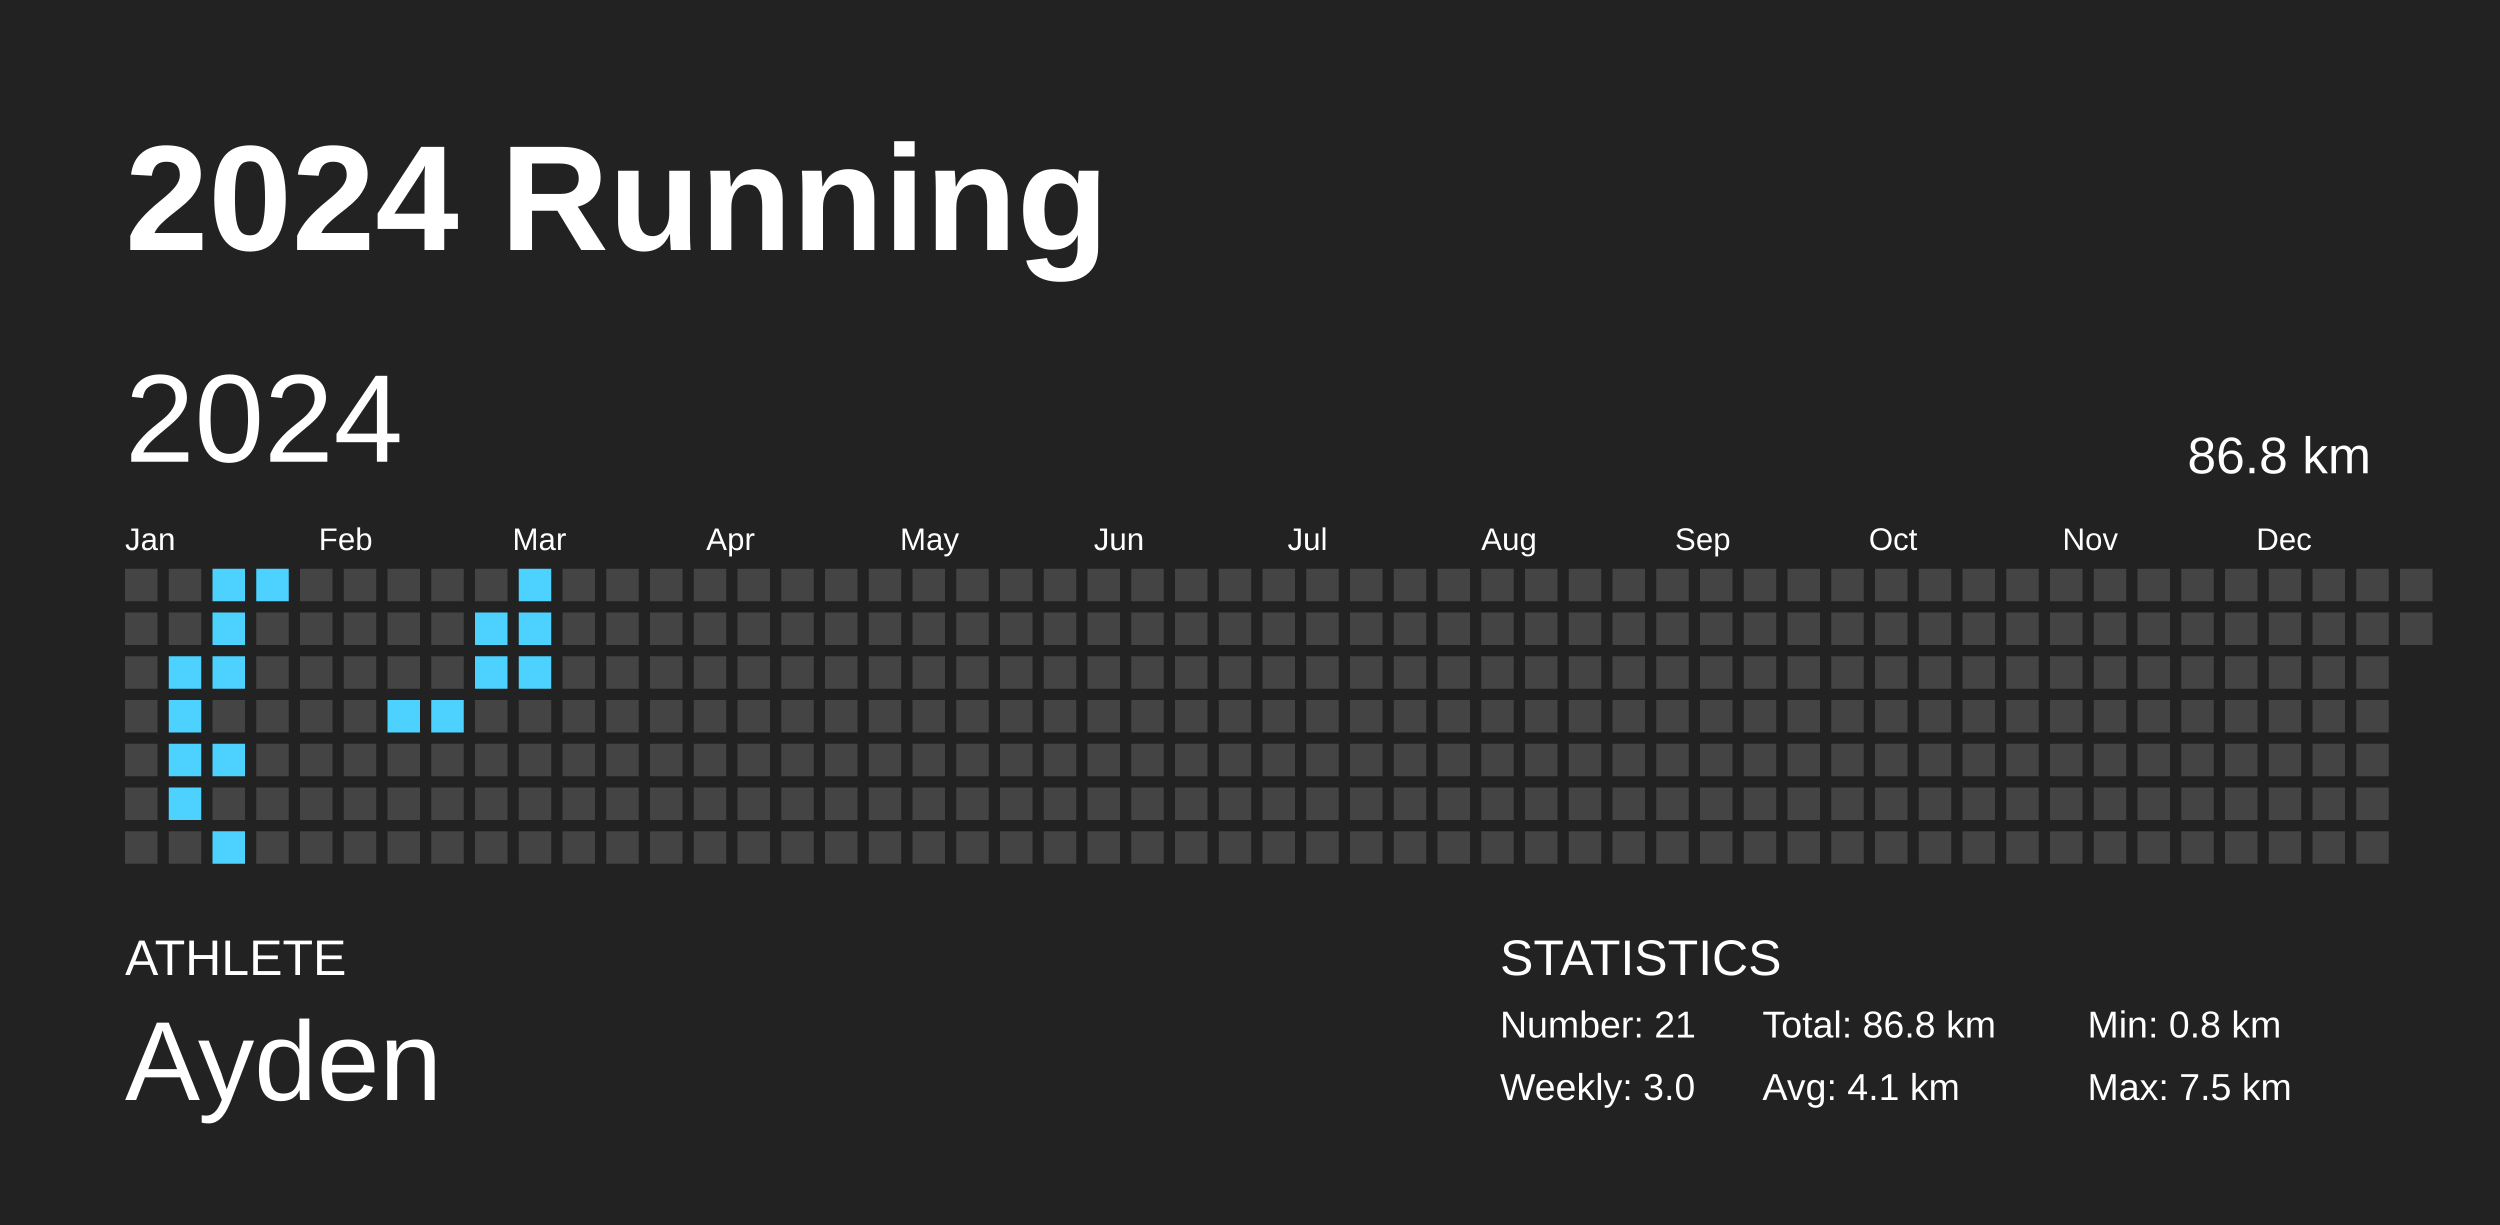
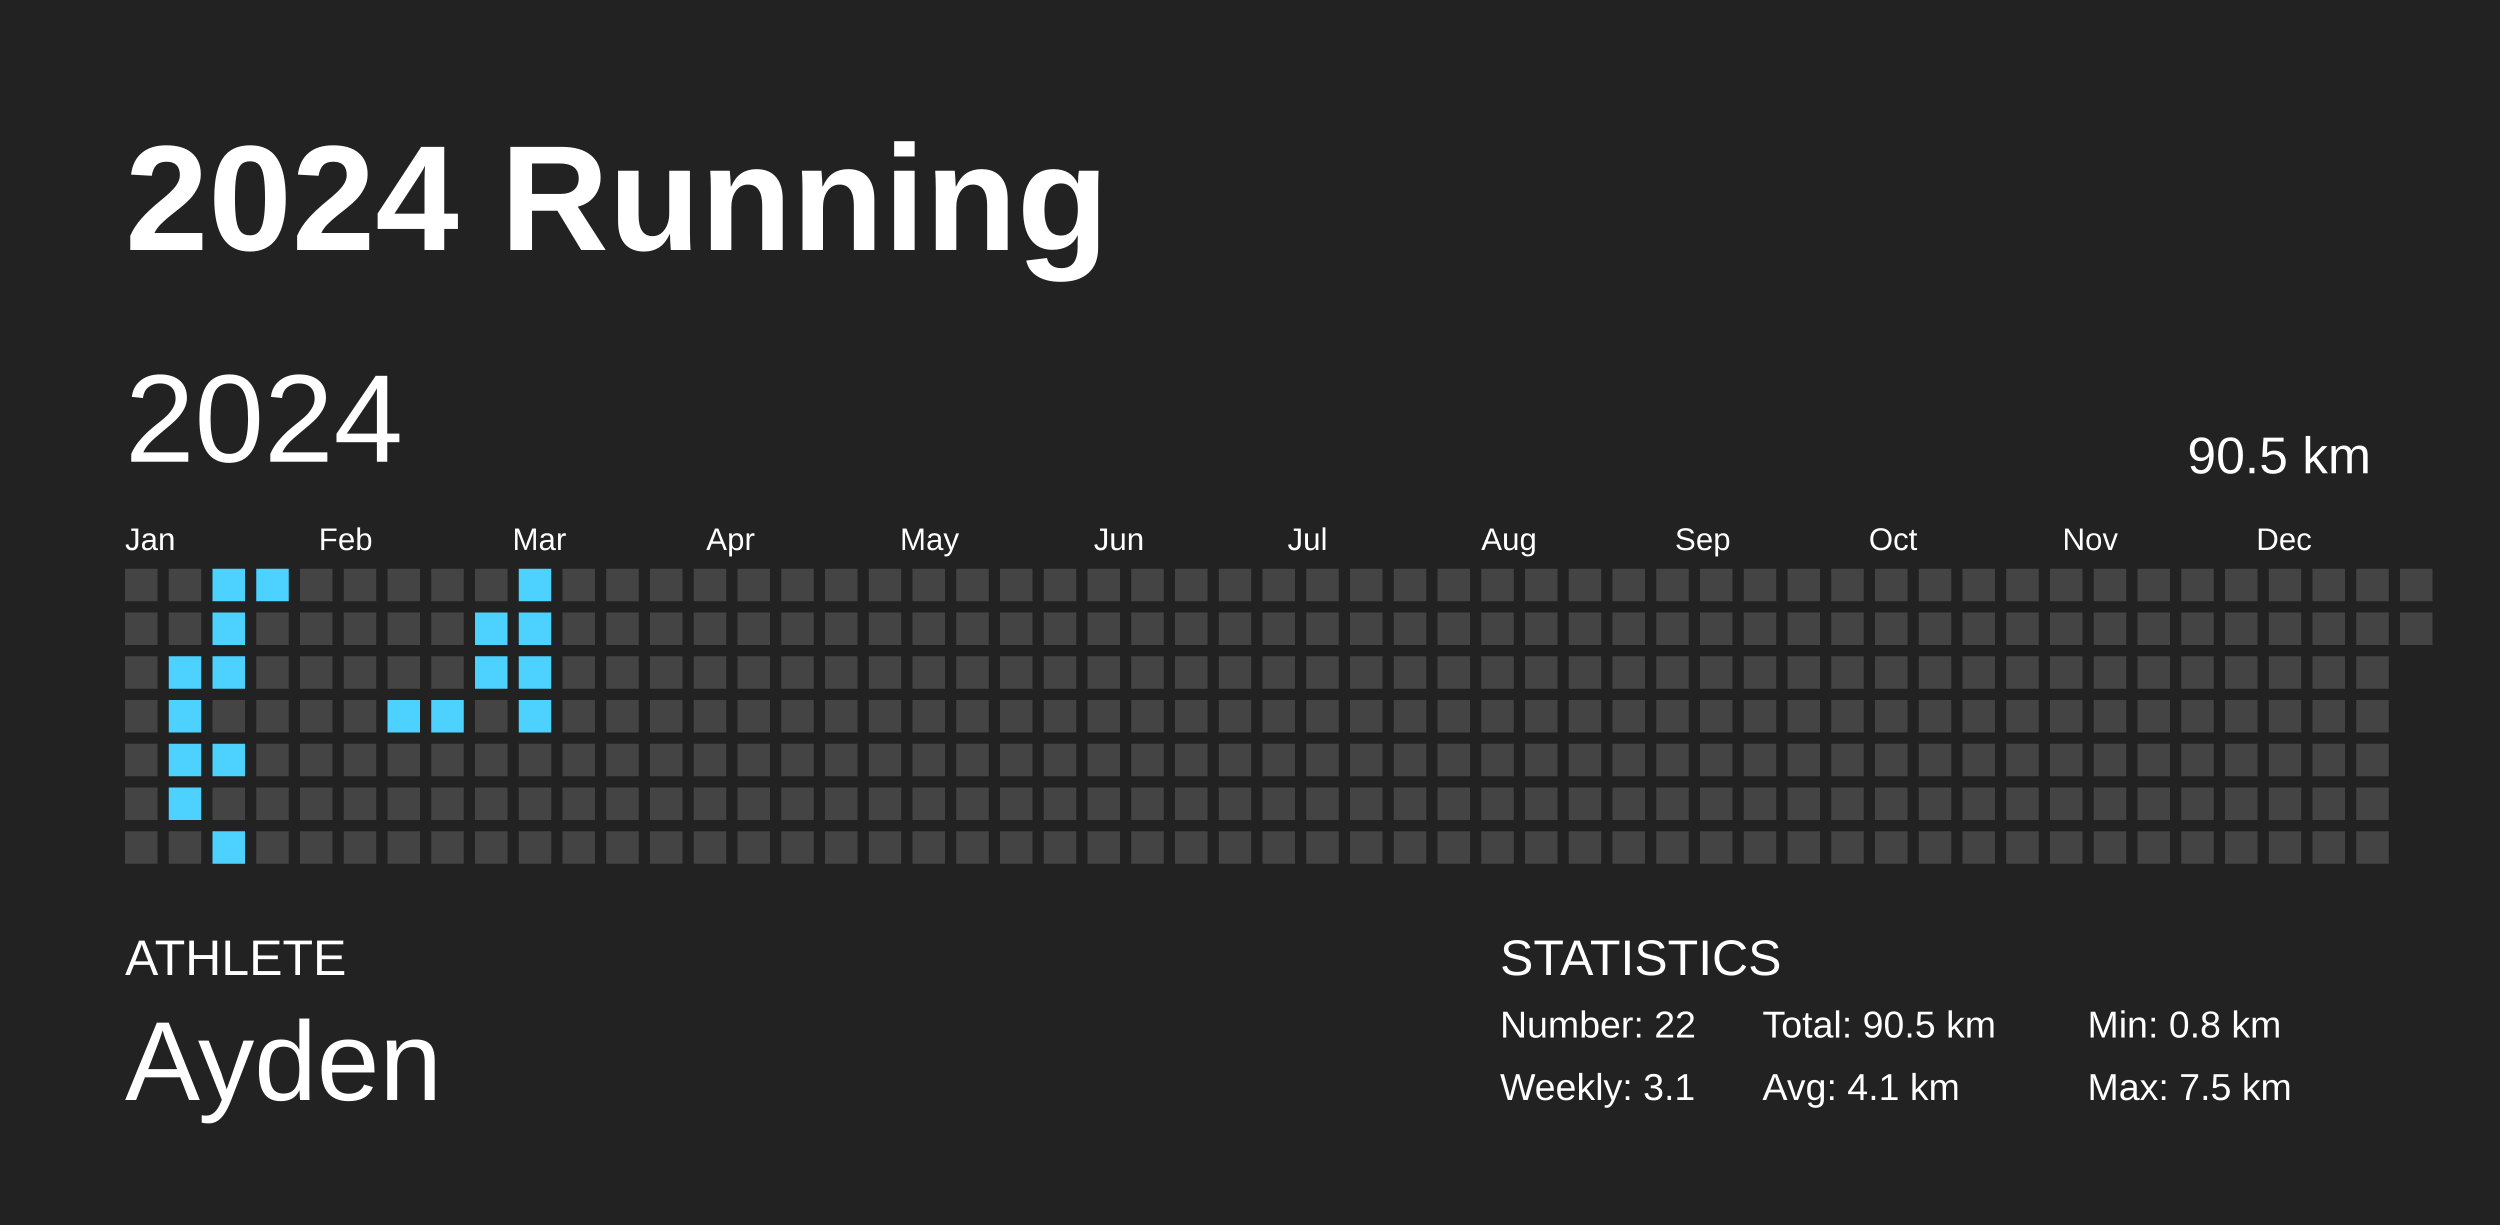
<svg xmlns="http://www.w3.org/2000/svg" baseProfile="full" height="98mm" version="1.1" viewBox="0,0,200,98" width="200mm">
  <defs />
  <rect fill="#222222" height="98" width="200" x="0" y="0" />
  <text fill="#FFFFFF" style="font-size:12px; font-family:Arial; font-weight:bold;" x="10" y="20">2024 Running</text>
  <text fill="#FFFFFF" style="font-size:4px; font-family:Arial" x="10" y="78">ATHLETE</text>
  <text fill="#FFFFFF" style="font-size:9px; font-family:Arial" x="10" y="88">Ayden</text>
  <text fill="#FFFFFF" style="font-size:4px; font-family:Arial" x="120" y="78">STATISTICS</text>
-   <text fill="#FFFFFF" style="font-size:3px; font-family:Arial" x="120" y="83">Number: 21</text>
-   <text fill="#FFFFFF" style="font-size:3px; font-family:Arial" x="120" y="88">Weekly: 3.0</text>
-   <text fill="#FFFFFF" style="font-size:3px; font-family:Arial" x="141" y="83">Total: 86.8 km</text>
+   <text fill="#FFFFFF" style="font-size:3px; font-family:Arial" x="120" y="83">Number: 22</text>
+   <text fill="#FFFFFF" style="font-size:3px; font-family:Arial" x="120" y="88">Weekly: 3.1</text>
+   <text fill="#FFFFFF" style="font-size:3px; font-family:Arial" x="141" y="83">Total: 90.5 km</text>
  <text fill="#FFFFFF" style="font-size:3px; font-family:Arial" x="141" y="88">Avg: 4.1 km</text>
  <text fill="#FFFFFF" style="font-size:3px; font-family:Arial" x="167" y="83">Min: 0.8 km</text>
  <text fill="#FFFFFF" style="font-size:3px; font-family:Arial" x="167" y="88">Max: 7.5 km</text>
  <text dominant-baseline="hanging" fill="#FFFFFF" style="font-size:10.0px; font-family:Arial;" x="10" y="30">2024</text>
-   <text dominant-baseline="hanging" fill="#FFFFFF" style="font-size:4.125px; font-family:Arial;" x="175" y="35">86.8 km</text>
+   <text dominant-baseline="hanging" fill="#FFFFFF" style="font-size:4.125px; font-family:Arial;" x="175" y="35">90.5 km</text>
  <text fill="#FFFFFF" style="font-size:2.5px; font-family:Arial" x="10.0" y="44">Jan</text>
  <text fill="#FFFFFF" style="font-size:2.5px; font-family:Arial" x="25.5" y="44">Feb</text>
  <text fill="#FFFFFF" style="font-size:2.5px; font-family:Arial" x="41.0" y="44">Mar</text>
  <text fill="#FFFFFF" style="font-size:2.5px; font-family:Arial" x="56.5" y="44">Apr</text>
  <text fill="#FFFFFF" style="font-size:2.5px; font-family:Arial" x="72.0" y="44">May</text>
  <text fill="#FFFFFF" style="font-size:2.5px; font-family:Arial" x="87.5" y="44">Jun</text>
  <text fill="#FFFFFF" style="font-size:2.5px; font-family:Arial" x="103.0" y="44">Jul</text>
  <text fill="#FFFFFF" style="font-size:2.5px; font-family:Arial" x="118.5" y="44">Aug</text>
  <text fill="#FFFFFF" style="font-size:2.5px; font-family:Arial" x="134.0" y="44">Sep</text>
  <text fill="#FFFFFF" style="font-size:2.5px; font-family:Arial" x="149.5" y="44">Oct</text>
  <text fill="#FFFFFF" style="font-size:2.5px; font-family:Arial" x="165.0" y="44">Nov</text>
  <text fill="#FFFFFF" style="font-size:2.5px; font-family:Arial" x="180.5" y="44">Dec</text>
  <rect fill="#444444" height="2.6" width="2.6" x="10.0" y="45.5" />
  <rect fill="#444444" height="2.6" width="2.6" x="10.0" y="49.0" />
  <rect fill="#444444" height="2.6" width="2.6" x="10.0" y="52.5" />
  <rect fill="#444444" height="2.6" width="2.6" x="10.0" y="56.0" />
  <rect fill="#444444" height="2.6" width="2.6" x="10.0" y="59.5" />
  <rect fill="#444444" height="2.6" width="2.6" x="10.0" y="63.0" />
  <rect fill="#444444" height="2.6" width="2.6" x="10.0" y="66.5" />
  <rect fill="#444444" height="2.6" width="2.6" x="13.5" y="45.5" />
  <rect fill="#444444" height="2.6" width="2.6" x="13.5" y="49.0" />
  <rect fill="#4dd2ff" height="2.6" width="2.6" x="13.5" y="52.5" />
  <rect fill="#4dd2ff" height="2.6" width="2.6" x="13.5" y="56.0" />
  <rect fill="#4dd2ff" height="2.6" width="2.6" x="13.5" y="59.5" />
  <rect fill="#4dd2ff" height="2.6" width="2.6" x="13.5" y="63.0" />
  <rect fill="#444444" height="2.6" width="2.6" x="13.5" y="66.5" />
  <rect fill="#4dd2ff" height="2.6" width="2.6" x="17.0" y="45.5" />
  <rect fill="#4dd2ff" height="2.6" width="2.6" x="17.0" y="49.0" />
  <rect fill="#4dd2ff" height="2.6" width="2.6" x="17.0" y="52.5" />
  <rect fill="#444444" height="2.6" width="2.6" x="17.0" y="56.0" />
  <rect fill="#4dd2ff" height="2.6" width="2.6" x="17.0" y="59.5" />
  <rect fill="#444444" height="2.6" width="2.6" x="17.0" y="63.0" />
  <rect fill="#4dd2ff" height="2.6" width="2.6" x="17.0" y="66.5" />
  <rect fill="#4dd2ff" height="2.6" width="2.6" x="20.5" y="45.5" />
  <rect fill="#444444" height="2.6" width="2.6" x="20.5" y="49.0" />
  <rect fill="#444444" height="2.6" width="2.6" x="20.5" y="52.5" />
  <rect fill="#444444" height="2.6" width="2.6" x="20.5" y="56.0" />
  <rect fill="#444444" height="2.6" width="2.6" x="20.5" y="59.5" />
  <rect fill="#444444" height="2.6" width="2.6" x="20.5" y="63.0" />
  <rect fill="#444444" height="2.6" width="2.6" x="20.5" y="66.5" />
  <rect fill="#444444" height="2.6" width="2.6" x="24.0" y="45.5" />
  <rect fill="#444444" height="2.6" width="2.6" x="24.0" y="49.0" />
  <rect fill="#444444" height="2.6" width="2.6" x="24.0" y="52.5" />
  <rect fill="#444444" height="2.6" width="2.6" x="24.0" y="56.0" />
  <rect fill="#444444" height="2.6" width="2.6" x="24.0" y="59.5" />
  <rect fill="#444444" height="2.6" width="2.6" x="24.0" y="63.0" />
  <rect fill="#444444" height="2.6" width="2.6" x="24.0" y="66.5" />
  <rect fill="#444444" height="2.6" width="2.6" x="27.5" y="45.5" />
  <rect fill="#444444" height="2.6" width="2.6" x="27.5" y="49.0" />
  <rect fill="#444444" height="2.6" width="2.6" x="27.5" y="52.5" />
  <rect fill="#444444" height="2.6" width="2.6" x="27.5" y="56.0" />
  <rect fill="#444444" height="2.6" width="2.6" x="27.5" y="59.5" />
  <rect fill="#444444" height="2.6" width="2.6" x="27.5" y="63.0" />
  <rect fill="#444444" height="2.6" width="2.6" x="27.5" y="66.5" />
  <rect fill="#444444" height="2.6" width="2.6" x="31.0" y="45.5" />
  <rect fill="#444444" height="2.6" width="2.6" x="31.0" y="49.0" />
  <rect fill="#444444" height="2.6" width="2.6" x="31.0" y="52.5" />
  <rect fill="#4dd2ff" height="2.6" width="2.6" x="31.0" y="56.0" />
  <rect fill="#444444" height="2.6" width="2.6" x="31.0" y="59.5" />
  <rect fill="#444444" height="2.6" width="2.6" x="31.0" y="63.0" />
  <rect fill="#444444" height="2.6" width="2.6" x="31.0" y="66.5" />
  <rect fill="#444444" height="2.6" width="2.6" x="34.5" y="45.5" />
  <rect fill="#444444" height="2.6" width="2.6" x="34.5" y="49.0" />
  <rect fill="#444444" height="2.6" width="2.6" x="34.5" y="52.5" />
  <rect fill="#4dd2ff" height="2.6" width="2.6" x="34.5" y="56.0" />
  <rect fill="#444444" height="2.6" width="2.6" x="34.5" y="59.5" />
  <rect fill="#444444" height="2.6" width="2.6" x="34.5" y="63.0" />
  <rect fill="#444444" height="2.6" width="2.6" x="34.5" y="66.5" />
  <rect fill="#444444" height="2.6" width="2.6" x="38.0" y="45.5" />
  <rect fill="#4dd2ff" height="2.6" width="2.6" x="38.0" y="49.0" />
  <rect fill="#4dd2ff" height="2.6" width="2.6" x="38.0" y="52.5" />
  <rect fill="#444444" height="2.6" width="2.6" x="38.0" y="56.0" />
  <rect fill="#444444" height="2.6" width="2.6" x="38.0" y="59.5" />
  <rect fill="#444444" height="2.6" width="2.6" x="38.0" y="63.0" />
  <rect fill="#444444" height="2.6" width="2.6" x="38.0" y="66.5" />
  <rect fill="#4dd2ff" height="2.6" width="2.6" x="41.5" y="45.5" />
  <rect fill="#4dd2ff" height="2.6" width="2.6" x="41.5" y="49.0" />
  <rect fill="#4dd2ff" height="2.6" width="2.6" x="41.5" y="52.5" />
-   <rect fill="#444444" height="2.6" width="2.6" x="41.5" y="56.0" />
+   <rect fill="#4dd2ff" height="2.6" width="2.6" x="41.5" y="56.0" />
  <rect fill="#444444" height="2.6" width="2.6" x="41.5" y="59.5" />
  <rect fill="#444444" height="2.6" width="2.6" x="41.5" y="63.0" />
  <rect fill="#444444" height="2.6" width="2.6" x="41.5" y="66.5" />
  <rect fill="#444444" height="2.6" width="2.6" x="45.0" y="45.5" />
  <rect fill="#444444" height="2.6" width="2.6" x="45.0" y="49.0" />
  <rect fill="#444444" height="2.6" width="2.6" x="45.0" y="52.5" />
  <rect fill="#444444" height="2.6" width="2.6" x="45.0" y="56.0" />
  <rect fill="#444444" height="2.6" width="2.6" x="45.0" y="59.5" />
  <rect fill="#444444" height="2.6" width="2.6" x="45.0" y="63.0" />
  <rect fill="#444444" height="2.6" width="2.6" x="45.0" y="66.5" />
  <rect fill="#444444" height="2.6" width="2.6" x="48.5" y="45.5" />
  <rect fill="#444444" height="2.6" width="2.6" x="48.5" y="49.0" />
  <rect fill="#444444" height="2.6" width="2.6" x="48.5" y="52.5" />
  <rect fill="#444444" height="2.6" width="2.6" x="48.5" y="56.0" />
  <rect fill="#444444" height="2.6" width="2.6" x="48.5" y="59.5" />
  <rect fill="#444444" height="2.6" width="2.6" x="48.5" y="63.0" />
  <rect fill="#444444" height="2.6" width="2.6" x="48.5" y="66.5" />
  <rect fill="#444444" height="2.6" width="2.6" x="52.0" y="45.5" />
  <rect fill="#444444" height="2.6" width="2.6" x="52.0" y="49.0" />
  <rect fill="#444444" height="2.6" width="2.6" x="52.0" y="52.5" />
  <rect fill="#444444" height="2.6" width="2.6" x="52.0" y="56.0" />
  <rect fill="#444444" height="2.6" width="2.6" x="52.0" y="59.5" />
  <rect fill="#444444" height="2.6" width="2.6" x="52.0" y="63.0" />
  <rect fill="#444444" height="2.6" width="2.6" x="52.0" y="66.5" />
  <rect fill="#444444" height="2.6" width="2.6" x="55.5" y="45.5" />
  <rect fill="#444444" height="2.6" width="2.6" x="55.5" y="49.0" />
  <rect fill="#444444" height="2.6" width="2.6" x="55.5" y="52.5" />
  <rect fill="#444444" height="2.6" width="2.6" x="55.5" y="56.0" />
  <rect fill="#444444" height="2.6" width="2.6" x="55.5" y="59.5" />
  <rect fill="#444444" height="2.6" width="2.6" x="55.5" y="63.0" />
  <rect fill="#444444" height="2.6" width="2.6" x="55.5" y="66.5" />
  <rect fill="#444444" height="2.6" width="2.6" x="59.0" y="45.5" />
  <rect fill="#444444" height="2.6" width="2.6" x="59.0" y="49.0" />
  <rect fill="#444444" height="2.6" width="2.6" x="59.0" y="52.5" />
  <rect fill="#444444" height="2.6" width="2.6" x="59.0" y="56.0" />
  <rect fill="#444444" height="2.6" width="2.6" x="59.0" y="59.5" />
  <rect fill="#444444" height="2.6" width="2.6" x="59.0" y="63.0" />
  <rect fill="#444444" height="2.6" width="2.6" x="59.0" y="66.5" />
  <rect fill="#444444" height="2.6" width="2.6" x="62.5" y="45.5" />
  <rect fill="#444444" height="2.6" width="2.6" x="62.5" y="49.0" />
  <rect fill="#444444" height="2.6" width="2.6" x="62.5" y="52.5" />
  <rect fill="#444444" height="2.6" width="2.6" x="62.5" y="56.0" />
  <rect fill="#444444" height="2.6" width="2.6" x="62.5" y="59.5" />
  <rect fill="#444444" height="2.6" width="2.6" x="62.5" y="63.0" />
  <rect fill="#444444" height="2.6" width="2.6" x="62.5" y="66.5" />
  <rect fill="#444444" height="2.6" width="2.6" x="66.0" y="45.5" />
  <rect fill="#444444" height="2.6" width="2.6" x="66.0" y="49.0" />
  <rect fill="#444444" height="2.6" width="2.6" x="66.0" y="52.5" />
  <rect fill="#444444" height="2.6" width="2.6" x="66.0" y="56.0" />
  <rect fill="#444444" height="2.6" width="2.6" x="66.0" y="59.5" />
  <rect fill="#444444" height="2.6" width="2.6" x="66.0" y="63.0" />
  <rect fill="#444444" height="2.6" width="2.6" x="66.0" y="66.5" />
  <rect fill="#444444" height="2.6" width="2.6" x="69.5" y="45.5" />
  <rect fill="#444444" height="2.6" width="2.6" x="69.5" y="49.0" />
  <rect fill="#444444" height="2.6" width="2.6" x="69.5" y="52.5" />
  <rect fill="#444444" height="2.6" width="2.6" x="69.5" y="56.0" />
  <rect fill="#444444" height="2.6" width="2.6" x="69.5" y="59.5" />
  <rect fill="#444444" height="2.6" width="2.6" x="69.5" y="63.0" />
  <rect fill="#444444" height="2.6" width="2.6" x="69.5" y="66.5" />
  <rect fill="#444444" height="2.6" width="2.6" x="73.0" y="45.5" />
  <rect fill="#444444" height="2.6" width="2.6" x="73.0" y="49.0" />
  <rect fill="#444444" height="2.6" width="2.6" x="73.0" y="52.5" />
  <rect fill="#444444" height="2.6" width="2.6" x="73.0" y="56.0" />
  <rect fill="#444444" height="2.6" width="2.6" x="73.0" y="59.5" />
  <rect fill="#444444" height="2.6" width="2.6" x="73.0" y="63.0" />
  <rect fill="#444444" height="2.6" width="2.6" x="73.0" y="66.5" />
  <rect fill="#444444" height="2.6" width="2.6" x="76.5" y="45.5" />
  <rect fill="#444444" height="2.6" width="2.6" x="76.5" y="49.0" />
  <rect fill="#444444" height="2.6" width="2.6" x="76.5" y="52.5" />
  <rect fill="#444444" height="2.6" width="2.6" x="76.5" y="56.0" />
  <rect fill="#444444" height="2.6" width="2.6" x="76.5" y="59.5" />
  <rect fill="#444444" height="2.6" width="2.6" x="76.5" y="63.0" />
  <rect fill="#444444" height="2.6" width="2.6" x="76.5" y="66.5" />
  <rect fill="#444444" height="2.6" width="2.6" x="80.0" y="45.5" />
  <rect fill="#444444" height="2.6" width="2.6" x="80.0" y="49.0" />
  <rect fill="#444444" height="2.6" width="2.6" x="80.0" y="52.5" />
  <rect fill="#444444" height="2.6" width="2.6" x="80.0" y="56.0" />
  <rect fill="#444444" height="2.6" width="2.6" x="80.0" y="59.5" />
  <rect fill="#444444" height="2.6" width="2.6" x="80.0" y="63.0" />
  <rect fill="#444444" height="2.6" width="2.6" x="80.0" y="66.5" />
  <rect fill="#444444" height="2.6" width="2.6" x="83.5" y="45.5" />
  <rect fill="#444444" height="2.6" width="2.6" x="83.5" y="49.0" />
  <rect fill="#444444" height="2.6" width="2.6" x="83.5" y="52.5" />
  <rect fill="#444444" height="2.6" width="2.6" x="83.5" y="56.0" />
  <rect fill="#444444" height="2.6" width="2.6" x="83.5" y="59.5" />
  <rect fill="#444444" height="2.6" width="2.6" x="83.5" y="63.0" />
  <rect fill="#444444" height="2.6" width="2.6" x="83.5" y="66.5" />
  <rect fill="#444444" height="2.6" width="2.6" x="87.0" y="45.5" />
  <rect fill="#444444" height="2.6" width="2.6" x="87.0" y="49.0" />
  <rect fill="#444444" height="2.6" width="2.6" x="87.0" y="52.5" />
  <rect fill="#444444" height="2.6" width="2.6" x="87.0" y="56.0" />
  <rect fill="#444444" height="2.6" width="2.6" x="87.0" y="59.5" />
  <rect fill="#444444" height="2.6" width="2.6" x="87.0" y="63.0" />
  <rect fill="#444444" height="2.6" width="2.6" x="87.0" y="66.5" />
  <rect fill="#444444" height="2.6" width="2.6" x="90.5" y="45.5" />
  <rect fill="#444444" height="2.6" width="2.6" x="90.5" y="49.0" />
  <rect fill="#444444" height="2.6" width="2.6" x="90.5" y="52.5" />
  <rect fill="#444444" height="2.6" width="2.6" x="90.5" y="56.0" />
  <rect fill="#444444" height="2.6" width="2.6" x="90.5" y="59.5" />
  <rect fill="#444444" height="2.6" width="2.6" x="90.5" y="63.0" />
  <rect fill="#444444" height="2.6" width="2.6" x="90.5" y="66.5" />
  <rect fill="#444444" height="2.6" width="2.6" x="94.0" y="45.5" />
  <rect fill="#444444" height="2.6" width="2.6" x="94.0" y="49.0" />
  <rect fill="#444444" height="2.6" width="2.6" x="94.0" y="52.5" />
  <rect fill="#444444" height="2.6" width="2.6" x="94.0" y="56.0" />
  <rect fill="#444444" height="2.6" width="2.6" x="94.0" y="59.5" />
  <rect fill="#444444" height="2.6" width="2.6" x="94.0" y="63.0" />
  <rect fill="#444444" height="2.6" width="2.6" x="94.0" y="66.5" />
  <rect fill="#444444" height="2.6" width="2.6" x="97.5" y="45.5" />
  <rect fill="#444444" height="2.6" width="2.6" x="97.5" y="49.0" />
  <rect fill="#444444" height="2.6" width="2.6" x="97.5" y="52.5" />
  <rect fill="#444444" height="2.6" width="2.6" x="97.5" y="56.0" />
  <rect fill="#444444" height="2.6" width="2.6" x="97.5" y="59.5" />
  <rect fill="#444444" height="2.6" width="2.6" x="97.5" y="63.0" />
  <rect fill="#444444" height="2.6" width="2.6" x="97.5" y="66.5" />
  <rect fill="#444444" height="2.6" width="2.6" x="101.0" y="45.5" />
  <rect fill="#444444" height="2.6" width="2.6" x="101.0" y="49.0" />
  <rect fill="#444444" height="2.6" width="2.6" x="101.0" y="52.5" />
  <rect fill="#444444" height="2.6" width="2.6" x="101.0" y="56.0" />
  <rect fill="#444444" height="2.6" width="2.6" x="101.0" y="59.5" />
  <rect fill="#444444" height="2.6" width="2.6" x="101.0" y="63.0" />
  <rect fill="#444444" height="2.6" width="2.6" x="101.0" y="66.5" />
  <rect fill="#444444" height="2.6" width="2.6" x="104.5" y="45.5" />
  <rect fill="#444444" height="2.6" width="2.6" x="104.5" y="49.0" />
  <rect fill="#444444" height="2.6" width="2.6" x="104.5" y="52.5" />
  <rect fill="#444444" height="2.6" width="2.6" x="104.5" y="56.0" />
  <rect fill="#444444" height="2.6" width="2.6" x="104.5" y="59.5" />
  <rect fill="#444444" height="2.6" width="2.6" x="104.5" y="63.0" />
  <rect fill="#444444" height="2.6" width="2.6" x="104.5" y="66.5" />
  <rect fill="#444444" height="2.6" width="2.6" x="108.0" y="45.5" />
  <rect fill="#444444" height="2.6" width="2.6" x="108.0" y="49.0" />
  <rect fill="#444444" height="2.6" width="2.6" x="108.0" y="52.5" />
  <rect fill="#444444" height="2.6" width="2.6" x="108.0" y="56.0" />
  <rect fill="#444444" height="2.6" width="2.6" x="108.0" y="59.5" />
  <rect fill="#444444" height="2.6" width="2.6" x="108.0" y="63.0" />
  <rect fill="#444444" height="2.6" width="2.6" x="108.0" y="66.5" />
  <rect fill="#444444" height="2.6" width="2.6" x="111.5" y="45.5" />
  <rect fill="#444444" height="2.6" width="2.6" x="111.5" y="49.0" />
  <rect fill="#444444" height="2.6" width="2.6" x="111.5" y="52.5" />
  <rect fill="#444444" height="2.6" width="2.6" x="111.5" y="56.0" />
  <rect fill="#444444" height="2.6" width="2.6" x="111.5" y="59.5" />
  <rect fill="#444444" height="2.6" width="2.6" x="111.5" y="63.0" />
  <rect fill="#444444" height="2.6" width="2.6" x="111.5" y="66.5" />
  <rect fill="#444444" height="2.6" width="2.6" x="115.0" y="45.5" />
  <rect fill="#444444" height="2.6" width="2.6" x="115.0" y="49.0" />
  <rect fill="#444444" height="2.6" width="2.6" x="115.0" y="52.5" />
  <rect fill="#444444" height="2.6" width="2.6" x="115.0" y="56.0" />
  <rect fill="#444444" height="2.6" width="2.6" x="115.0" y="59.5" />
  <rect fill="#444444" height="2.6" width="2.6" x="115.0" y="63.0" />
  <rect fill="#444444" height="2.6" width="2.6" x="115.0" y="66.5" />
  <rect fill="#444444" height="2.6" width="2.6" x="118.5" y="45.5" />
  <rect fill="#444444" height="2.6" width="2.6" x="118.5" y="49.0" />
  <rect fill="#444444" height="2.6" width="2.6" x="118.5" y="52.5" />
  <rect fill="#444444" height="2.6" width="2.6" x="118.5" y="56.0" />
  <rect fill="#444444" height="2.6" width="2.6" x="118.5" y="59.5" />
  <rect fill="#444444" height="2.6" width="2.6" x="118.5" y="63.0" />
  <rect fill="#444444" height="2.6" width="2.6" x="118.5" y="66.5" />
  <rect fill="#444444" height="2.6" width="2.6" x="122.0" y="45.5" />
  <rect fill="#444444" height="2.6" width="2.6" x="122.0" y="49.0" />
  <rect fill="#444444" height="2.6" width="2.6" x="122.0" y="52.5" />
  <rect fill="#444444" height="2.6" width="2.6" x="122.0" y="56.0" />
  <rect fill="#444444" height="2.6" width="2.6" x="122.0" y="59.5" />
  <rect fill="#444444" height="2.6" width="2.6" x="122.0" y="63.0" />
  <rect fill="#444444" height="2.6" width="2.6" x="122.0" y="66.5" />
  <rect fill="#444444" height="2.6" width="2.6" x="125.5" y="45.5" />
  <rect fill="#444444" height="2.6" width="2.6" x="125.5" y="49.0" />
  <rect fill="#444444" height="2.6" width="2.6" x="125.5" y="52.5" />
  <rect fill="#444444" height="2.6" width="2.6" x="125.5" y="56.0" />
  <rect fill="#444444" height="2.6" width="2.6" x="125.5" y="59.5" />
  <rect fill="#444444" height="2.6" width="2.6" x="125.5" y="63.0" />
  <rect fill="#444444" height="2.6" width="2.6" x="125.5" y="66.5" />
  <rect fill="#444444" height="2.6" width="2.6" x="129.0" y="45.5" />
  <rect fill="#444444" height="2.6" width="2.6" x="129.0" y="49.0" />
  <rect fill="#444444" height="2.6" width="2.6" x="129.0" y="52.5" />
  <rect fill="#444444" height="2.6" width="2.6" x="129.0" y="56.0" />
  <rect fill="#444444" height="2.6" width="2.6" x="129.0" y="59.5" />
  <rect fill="#444444" height="2.6" width="2.6" x="129.0" y="63.0" />
  <rect fill="#444444" height="2.6" width="2.6" x="129.0" y="66.5" />
  <rect fill="#444444" height="2.6" width="2.6" x="132.5" y="45.5" />
  <rect fill="#444444" height="2.6" width="2.6" x="132.5" y="49.0" />
  <rect fill="#444444" height="2.6" width="2.6" x="132.5" y="52.5" />
  <rect fill="#444444" height="2.6" width="2.6" x="132.5" y="56.0" />
  <rect fill="#444444" height="2.6" width="2.6" x="132.5" y="59.5" />
  <rect fill="#444444" height="2.6" width="2.6" x="132.5" y="63.0" />
  <rect fill="#444444" height="2.6" width="2.6" x="132.5" y="66.5" />
  <rect fill="#444444" height="2.6" width="2.6" x="136.0" y="45.5" />
  <rect fill="#444444" height="2.6" width="2.6" x="136.0" y="49.0" />
  <rect fill="#444444" height="2.6" width="2.6" x="136.0" y="52.5" />
  <rect fill="#444444" height="2.6" width="2.6" x="136.0" y="56.0" />
  <rect fill="#444444" height="2.6" width="2.6" x="136.0" y="59.5" />
  <rect fill="#444444" height="2.6" width="2.6" x="136.0" y="63.0" />
  <rect fill="#444444" height="2.6" width="2.6" x="136.0" y="66.5" />
  <rect fill="#444444" height="2.6" width="2.6" x="139.5" y="45.5" />
  <rect fill="#444444" height="2.6" width="2.6" x="139.5" y="49.0" />
  <rect fill="#444444" height="2.6" width="2.6" x="139.5" y="52.5" />
  <rect fill="#444444" height="2.6" width="2.6" x="139.5" y="56.0" />
  <rect fill="#444444" height="2.6" width="2.6" x="139.5" y="59.5" />
  <rect fill="#444444" height="2.6" width="2.6" x="139.5" y="63.0" />
  <rect fill="#444444" height="2.6" width="2.6" x="139.5" y="66.5" />
  <rect fill="#444444" height="2.6" width="2.6" x="143.0" y="45.5" />
  <rect fill="#444444" height="2.6" width="2.6" x="143.0" y="49.0" />
  <rect fill="#444444" height="2.6" width="2.6" x="143.0" y="52.5" />
  <rect fill="#444444" height="2.6" width="2.6" x="143.0" y="56.0" />
  <rect fill="#444444" height="2.6" width="2.6" x="143.0" y="59.5" />
  <rect fill="#444444" height="2.6" width="2.6" x="143.0" y="63.0" />
  <rect fill="#444444" height="2.6" width="2.6" x="143.0" y="66.5" />
  <rect fill="#444444" height="2.6" width="2.6" x="146.5" y="45.5" />
  <rect fill="#444444" height="2.6" width="2.6" x="146.5" y="49.0" />
  <rect fill="#444444" height="2.6" width="2.6" x="146.5" y="52.5" />
  <rect fill="#444444" height="2.6" width="2.6" x="146.5" y="56.0" />
  <rect fill="#444444" height="2.6" width="2.6" x="146.5" y="59.5" />
  <rect fill="#444444" height="2.6" width="2.6" x="146.5" y="63.0" />
  <rect fill="#444444" height="2.6" width="2.6" x="146.5" y="66.5" />
  <rect fill="#444444" height="2.6" width="2.6" x="150.0" y="45.5" />
  <rect fill="#444444" height="2.6" width="2.6" x="150.0" y="49.0" />
  <rect fill="#444444" height="2.6" width="2.6" x="150.0" y="52.5" />
  <rect fill="#444444" height="2.6" width="2.6" x="150.0" y="56.0" />
  <rect fill="#444444" height="2.6" width="2.6" x="150.0" y="59.5" />
  <rect fill="#444444" height="2.6" width="2.6" x="150.0" y="63.0" />
  <rect fill="#444444" height="2.6" width="2.6" x="150.0" y="66.5" />
  <rect fill="#444444" height="2.6" width="2.6" x="153.5" y="45.5" />
  <rect fill="#444444" height="2.6" width="2.6" x="153.5" y="49.0" />
  <rect fill="#444444" height="2.6" width="2.6" x="153.5" y="52.5" />
  <rect fill="#444444" height="2.6" width="2.6" x="153.5" y="56.0" />
  <rect fill="#444444" height="2.6" width="2.6" x="153.5" y="59.5" />
  <rect fill="#444444" height="2.6" width="2.6" x="153.5" y="63.0" />
  <rect fill="#444444" height="2.6" width="2.6" x="153.5" y="66.5" />
  <rect fill="#444444" height="2.6" width="2.6" x="157.0" y="45.5" />
  <rect fill="#444444" height="2.6" width="2.6" x="157.0" y="49.0" />
  <rect fill="#444444" height="2.6" width="2.6" x="157.0" y="52.5" />
  <rect fill="#444444" height="2.6" width="2.6" x="157.0" y="56.0" />
  <rect fill="#444444" height="2.6" width="2.6" x="157.0" y="59.5" />
  <rect fill="#444444" height="2.6" width="2.6" x="157.0" y="63.0" />
  <rect fill="#444444" height="2.6" width="2.6" x="157.0" y="66.5" />
  <rect fill="#444444" height="2.6" width="2.6" x="160.5" y="45.5" />
  <rect fill="#444444" height="2.6" width="2.6" x="160.5" y="49.0" />
  <rect fill="#444444" height="2.6" width="2.6" x="160.5" y="52.5" />
  <rect fill="#444444" height="2.6" width="2.6" x="160.5" y="56.0" />
  <rect fill="#444444" height="2.6" width="2.6" x="160.5" y="59.5" />
  <rect fill="#444444" height="2.6" width="2.6" x="160.5" y="63.0" />
  <rect fill="#444444" height="2.6" width="2.6" x="160.5" y="66.5" />
  <rect fill="#444444" height="2.6" width="2.6" x="164.0" y="45.5" />
  <rect fill="#444444" height="2.6" width="2.6" x="164.0" y="49.0" />
  <rect fill="#444444" height="2.6" width="2.6" x="164.0" y="52.5" />
  <rect fill="#444444" height="2.6" width="2.6" x="164.0" y="56.0" />
  <rect fill="#444444" height="2.6" width="2.6" x="164.0" y="59.5" />
  <rect fill="#444444" height="2.6" width="2.6" x="164.0" y="63.0" />
  <rect fill="#444444" height="2.6" width="2.6" x="164.0" y="66.5" />
  <rect fill="#444444" height="2.6" width="2.6" x="167.5" y="45.5" />
  <rect fill="#444444" height="2.6" width="2.6" x="167.5" y="49.0" />
  <rect fill="#444444" height="2.6" width="2.6" x="167.5" y="52.5" />
  <rect fill="#444444" height="2.6" width="2.6" x="167.5" y="56.0" />
  <rect fill="#444444" height="2.6" width="2.6" x="167.5" y="59.5" />
  <rect fill="#444444" height="2.6" width="2.6" x="167.5" y="63.0" />
  <rect fill="#444444" height="2.6" width="2.6" x="167.5" y="66.5" />
  <rect fill="#444444" height="2.6" width="2.6" x="171.0" y="45.5" />
  <rect fill="#444444" height="2.6" width="2.6" x="171.0" y="49.0" />
  <rect fill="#444444" height="2.6" width="2.6" x="171.0" y="52.5" />
  <rect fill="#444444" height="2.6" width="2.6" x="171.0" y="56.0" />
  <rect fill="#444444" height="2.6" width="2.6" x="171.0" y="59.5" />
  <rect fill="#444444" height="2.6" width="2.6" x="171.0" y="63.0" />
  <rect fill="#444444" height="2.6" width="2.6" x="171.0" y="66.5" />
  <rect fill="#444444" height="2.6" width="2.6" x="174.5" y="45.5" />
  <rect fill="#444444" height="2.6" width="2.6" x="174.5" y="49.0" />
  <rect fill="#444444" height="2.6" width="2.6" x="174.5" y="52.5" />
  <rect fill="#444444" height="2.6" width="2.6" x="174.5" y="56.0" />
  <rect fill="#444444" height="2.6" width="2.6" x="174.5" y="59.5" />
  <rect fill="#444444" height="2.6" width="2.6" x="174.5" y="63.0" />
  <rect fill="#444444" height="2.6" width="2.6" x="174.5" y="66.5" />
  <rect fill="#444444" height="2.6" width="2.6" x="178.0" y="45.5" />
  <rect fill="#444444" height="2.6" width="2.6" x="178.0" y="49.0" />
  <rect fill="#444444" height="2.6" width="2.6" x="178.0" y="52.5" />
  <rect fill="#444444" height="2.6" width="2.6" x="178.0" y="56.0" />
  <rect fill="#444444" height="2.6" width="2.6" x="178.0" y="59.5" />
  <rect fill="#444444" height="2.6" width="2.6" x="178.0" y="63.0" />
  <rect fill="#444444" height="2.6" width="2.6" x="178.0" y="66.5" />
  <rect fill="#444444" height="2.6" width="2.6" x="181.5" y="45.5" />
  <rect fill="#444444" height="2.6" width="2.6" x="181.5" y="49.0" />
  <rect fill="#444444" height="2.6" width="2.6" x="181.5" y="52.5" />
  <rect fill="#444444" height="2.6" width="2.6" x="181.5" y="56.0" />
  <rect fill="#444444" height="2.6" width="2.6" x="181.5" y="59.5" />
  <rect fill="#444444" height="2.6" width="2.6" x="181.5" y="63.0" />
  <rect fill="#444444" height="2.6" width="2.6" x="181.5" y="66.5" />
  <rect fill="#444444" height="2.6" width="2.6" x="185.0" y="45.5" />
  <rect fill="#444444" height="2.6" width="2.6" x="185.0" y="49.0" />
  <rect fill="#444444" height="2.6" width="2.6" x="185.0" y="52.5" />
  <rect fill="#444444" height="2.6" width="2.6" x="185.0" y="56.0" />
  <rect fill="#444444" height="2.6" width="2.6" x="185.0" y="59.5" />
  <rect fill="#444444" height="2.6" width="2.6" x="185.0" y="63.0" />
  <rect fill="#444444" height="2.6" width="2.6" x="185.0" y="66.5" />
  <rect fill="#444444" height="2.6" width="2.6" x="188.5" y="45.5" />
  <rect fill="#444444" height="2.6" width="2.6" x="188.5" y="49.0" />
  <rect fill="#444444" height="2.6" width="2.6" x="188.5" y="52.5" />
  <rect fill="#444444" height="2.6" width="2.6" x="188.5" y="56.0" />
  <rect fill="#444444" height="2.6" width="2.6" x="188.5" y="59.5" />
  <rect fill="#444444" height="2.6" width="2.6" x="188.5" y="63.0" />
  <rect fill="#444444" height="2.6" width="2.6" x="188.5" y="66.5" />
  <rect fill="#444444" height="2.6" width="2.6" x="192.0" y="45.5" />
  <rect fill="#444444" height="2.6" width="2.6" x="192.0" y="49.0" />
</svg>
